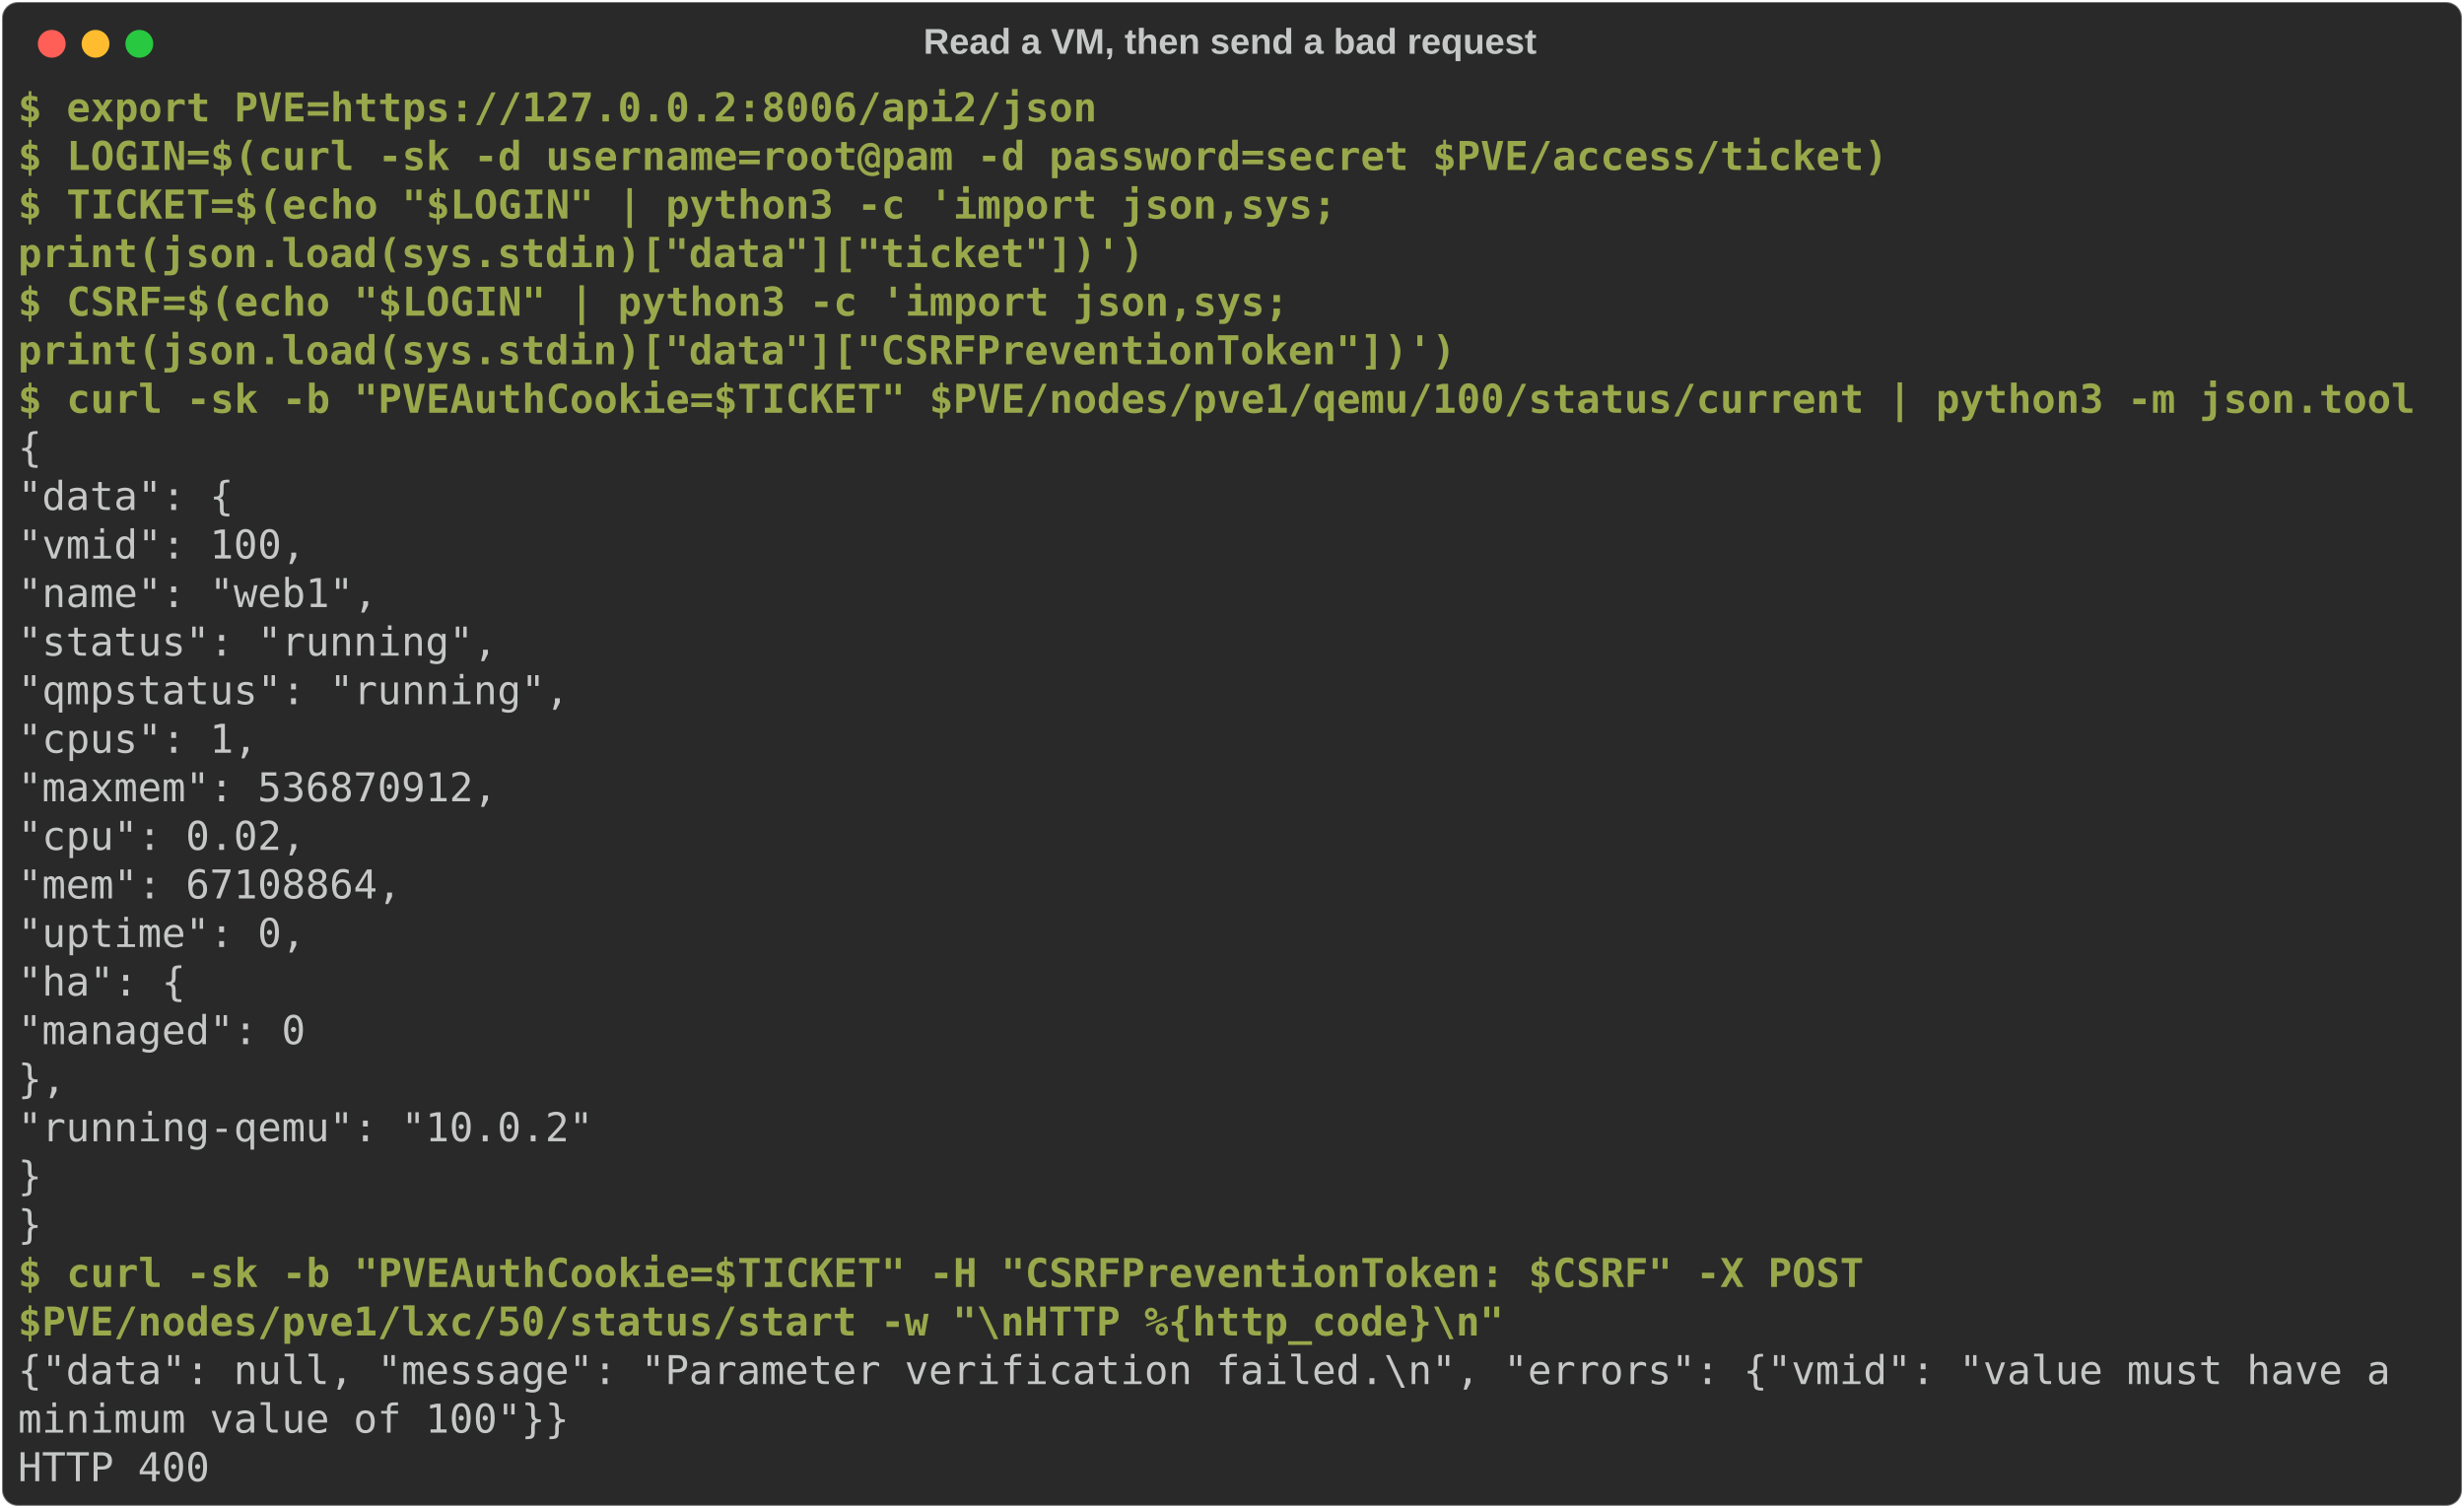
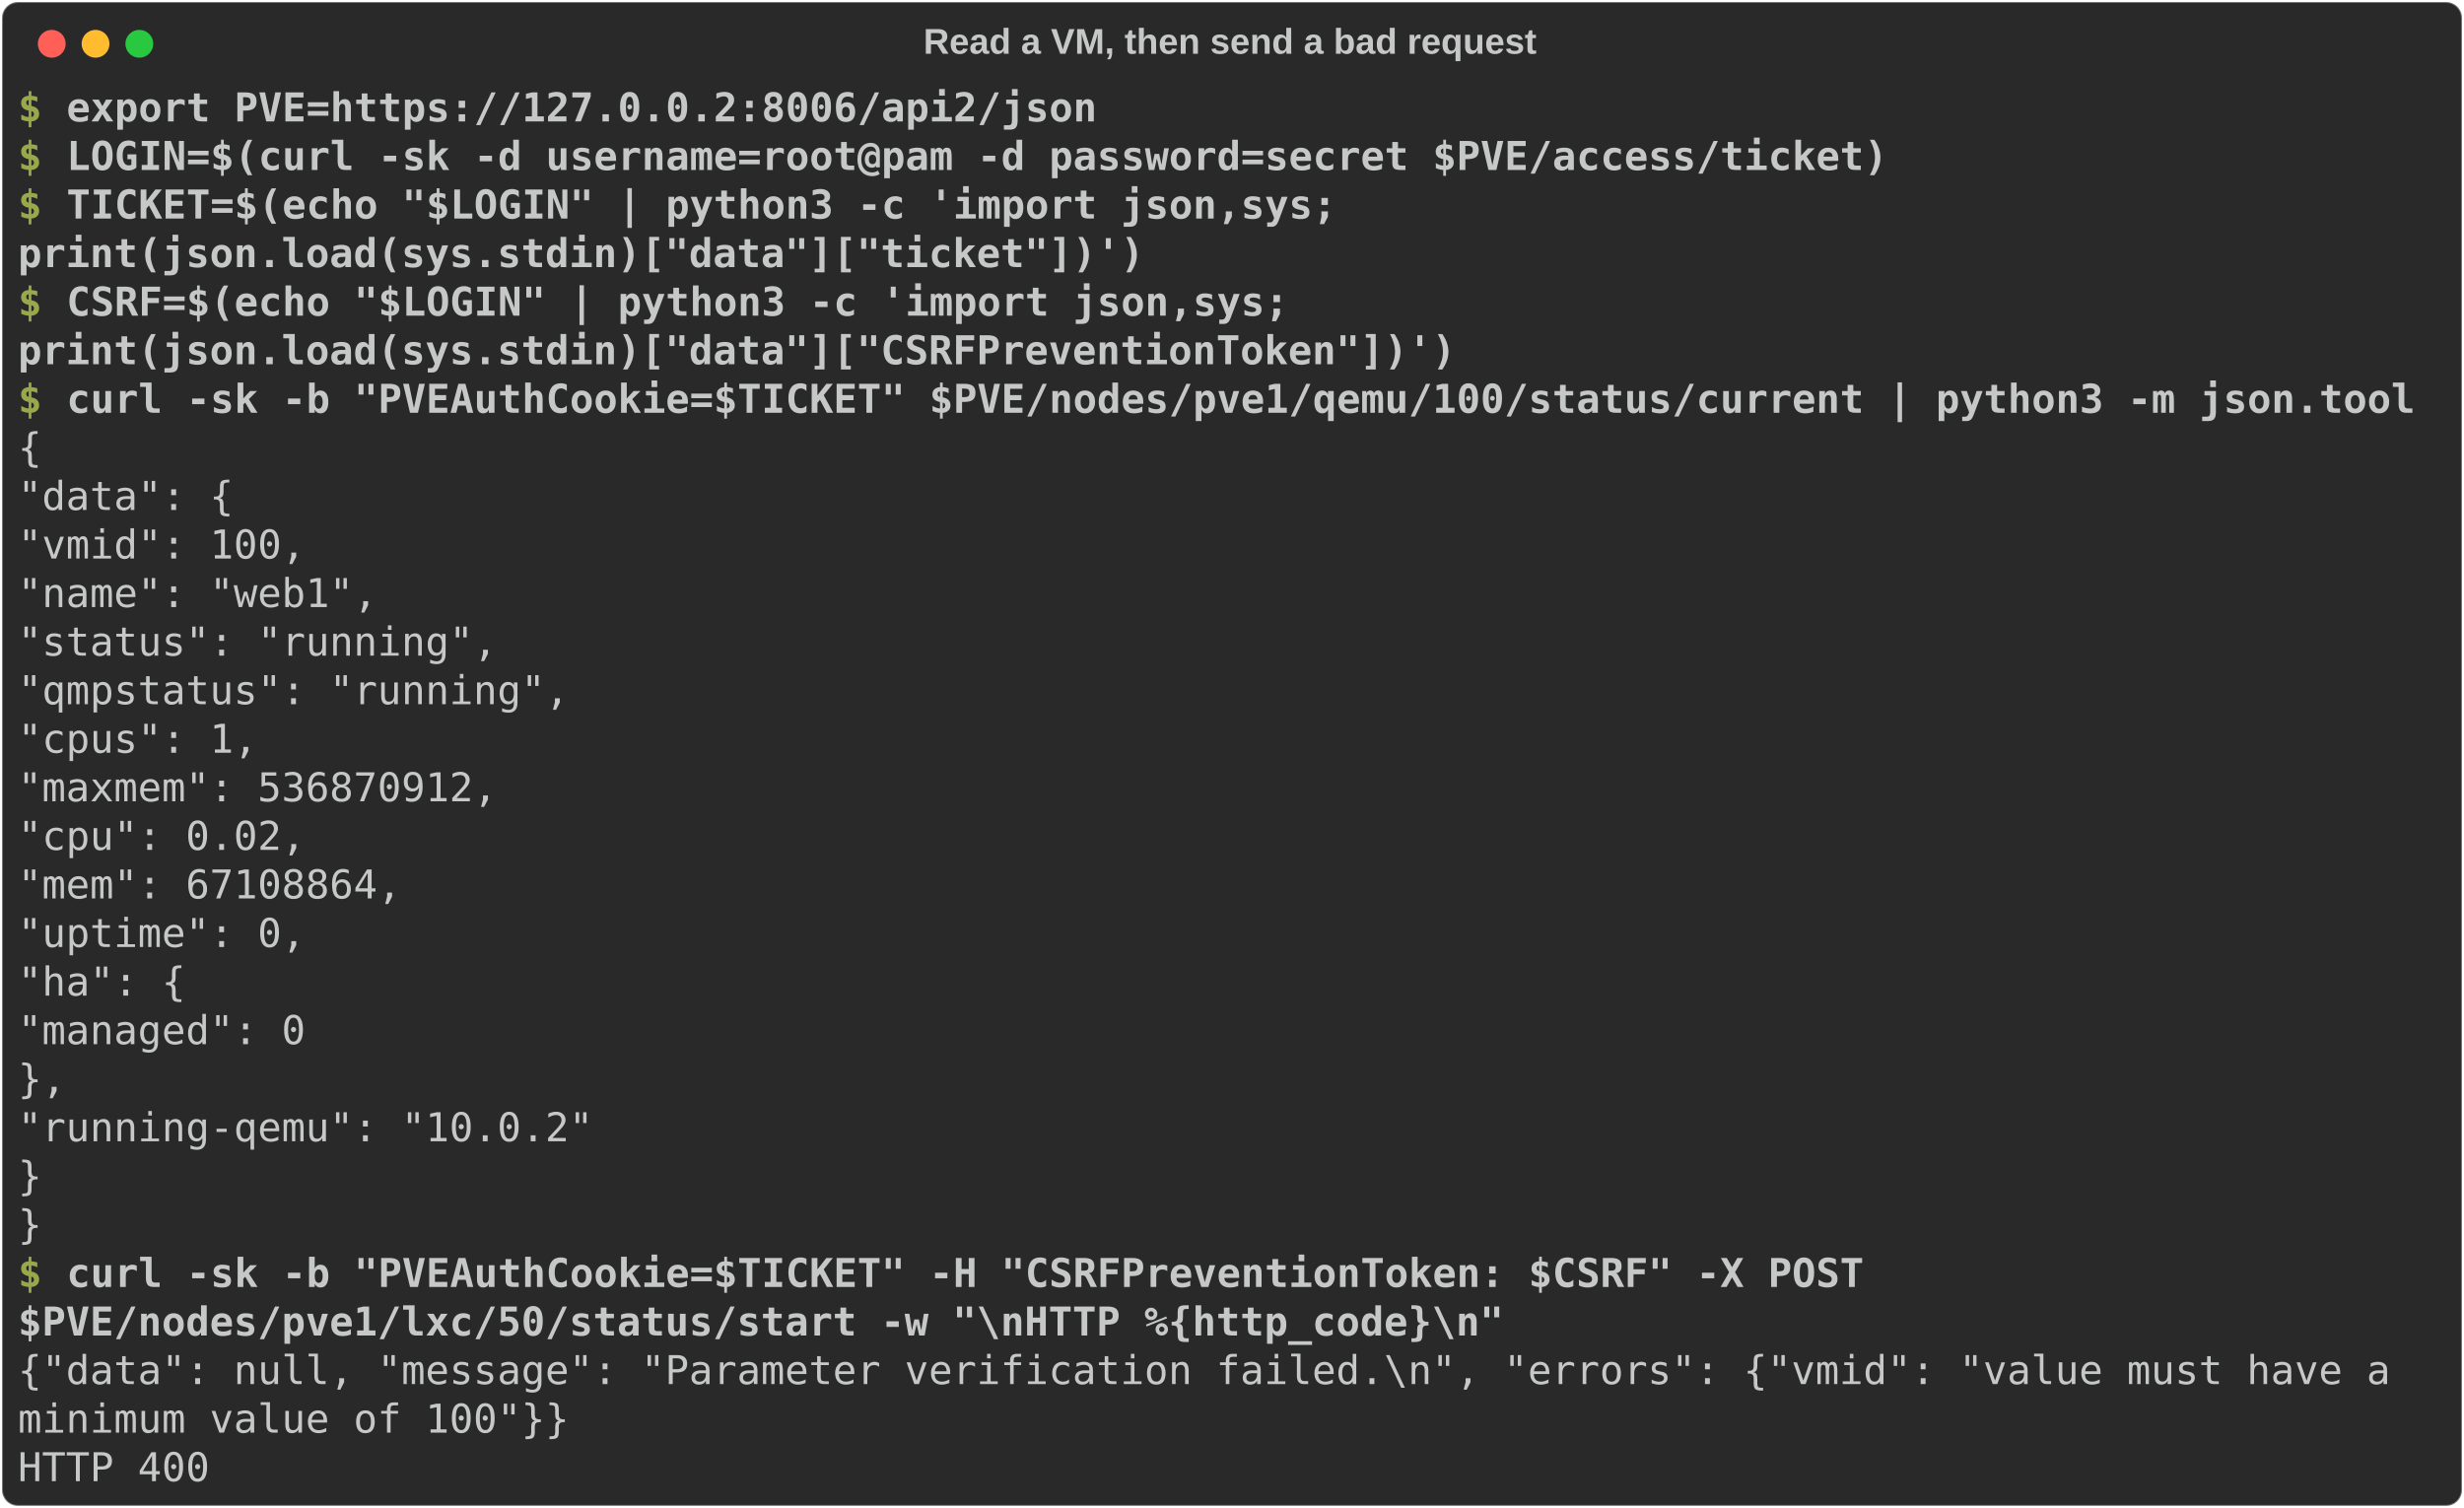
<svg xmlns="http://www.w3.org/2000/svg" class="rich-terminal" viewBox="0 0 1238 757.6">
  <style>

    @font-face {
        font-family: "Fira Code";
        src: local("FiraCode-Regular"),
                url("https://cdnjs.cloudflare.com/ajax/libs/firacode/6.2.0/woff2/FiraCode-Regular.woff2") format("woff2"),
                url("https://cdnjs.cloudflare.com/ajax/libs/firacode/6.2.0/woff/FiraCode-Regular.woff") format("woff");
        font-style: normal;
        font-weight: 400;
    }
    @font-face {
        font-family: "Fira Code";
        src: local("FiraCode-Bold"),
                url("https://cdnjs.cloudflare.com/ajax/libs/firacode/6.2.0/woff2/FiraCode-Bold.woff2") format("woff2"),
                url("https://cdnjs.cloudflare.com/ajax/libs/firacode/6.2.0/woff/FiraCode-Bold.woff") format("woff");
        font-style: bold;
        font-weight: 700;
    }

-     .terminal-1861520697-matrix {
+     .terminal-4269994987-matrix {
        font-family: Fira Code, monospace;
        font-size: 20px;
        line-height: 24.4px;
        font-variant-east-asian: full-width;
    }

-     .terminal-1861520697-title {
+     .terminal-4269994987-title {
        font-size: 18px;
        font-weight: bold;
        font-family: arial;
    }

-     .terminal-1861520697-r1 { fill: #98a84b;font-weight: bold }
- .terminal-1861520697-r2 { fill: #c5c8c6 }
+     .terminal-4269994987-r1 { fill: #98a84b;font-weight: bold }
+ .terminal-4269994987-r2 { fill: #c5c8c6;font-weight: bold }
+ .terminal-4269994987-r3 { fill: #c5c8c6 }
    </style>
  <defs>
-     <clipPath id="terminal-1861520697-clip-terminal">
+     <clipPath id="terminal-4269994987-clip-terminal">
      <rect x="0" y="0" width="1219.0" height="706.6" />
    </clipPath>
-     <clipPath id="terminal-1861520697-line-0">
+     <clipPath id="terminal-4269994987-line-0">
      <rect x="0" y="1.5" width="1220" height="24.65" />
    </clipPath>
-     <clipPath id="terminal-1861520697-line-1">
+     <clipPath id="terminal-4269994987-line-1">
      <rect x="0" y="25.9" width="1220" height="24.65" />
    </clipPath>
-     <clipPath id="terminal-1861520697-line-2">
+     <clipPath id="terminal-4269994987-line-2">
      <rect x="0" y="50.3" width="1220" height="24.65" />
    </clipPath>
-     <clipPath id="terminal-1861520697-line-3">
+     <clipPath id="terminal-4269994987-line-3">
      <rect x="0" y="74.7" width="1220" height="24.65" />
    </clipPath>
-     <clipPath id="terminal-1861520697-line-4">
+     <clipPath id="terminal-4269994987-line-4">
      <rect x="0" y="99.1" width="1220" height="24.65" />
    </clipPath>
-     <clipPath id="terminal-1861520697-line-5">
+     <clipPath id="terminal-4269994987-line-5">
      <rect x="0" y="123.5" width="1220" height="24.65" />
    </clipPath>
-     <clipPath id="terminal-1861520697-line-6">
+     <clipPath id="terminal-4269994987-line-6">
      <rect x="0" y="147.9" width="1220" height="24.65" />
    </clipPath>
-     <clipPath id="terminal-1861520697-line-7">
+     <clipPath id="terminal-4269994987-line-7">
      <rect x="0" y="172.3" width="1220" height="24.65" />
    </clipPath>
-     <clipPath id="terminal-1861520697-line-8">
+     <clipPath id="terminal-4269994987-line-8">
      <rect x="0" y="196.7" width="1220" height="24.65" />
    </clipPath>
-     <clipPath id="terminal-1861520697-line-9">
+     <clipPath id="terminal-4269994987-line-9">
      <rect x="0" y="221.1" width="1220" height="24.65" />
    </clipPath>
-     <clipPath id="terminal-1861520697-line-10">
+     <clipPath id="terminal-4269994987-line-10">
      <rect x="0" y="245.5" width="1220" height="24.65" />
    </clipPath>
-     <clipPath id="terminal-1861520697-line-11">
+     <clipPath id="terminal-4269994987-line-11">
      <rect x="0" y="269.9" width="1220" height="24.65" />
    </clipPath>
-     <clipPath id="terminal-1861520697-line-12">
+     <clipPath id="terminal-4269994987-line-12">
      <rect x="0" y="294.3" width="1220" height="24.65" />
    </clipPath>
-     <clipPath id="terminal-1861520697-line-13">
+     <clipPath id="terminal-4269994987-line-13">
      <rect x="0" y="318.7" width="1220" height="24.65" />
    </clipPath>
-     <clipPath id="terminal-1861520697-line-14">
+     <clipPath id="terminal-4269994987-line-14">
      <rect x="0" y="343.1" width="1220" height="24.65" />
    </clipPath>
-     <clipPath id="terminal-1861520697-line-15">
+     <clipPath id="terminal-4269994987-line-15">
      <rect x="0" y="367.5" width="1220" height="24.65" />
    </clipPath>
-     <clipPath id="terminal-1861520697-line-16">
+     <clipPath id="terminal-4269994987-line-16">
      <rect x="0" y="391.9" width="1220" height="24.65" />
    </clipPath>
-     <clipPath id="terminal-1861520697-line-17">
+     <clipPath id="terminal-4269994987-line-17">
      <rect x="0" y="416.3" width="1220" height="24.65" />
    </clipPath>
-     <clipPath id="terminal-1861520697-line-18">
+     <clipPath id="terminal-4269994987-line-18">
      <rect x="0" y="440.7" width="1220" height="24.65" />
    </clipPath>
-     <clipPath id="terminal-1861520697-line-19">
+     <clipPath id="terminal-4269994987-line-19">
      <rect x="0" y="465.1" width="1220" height="24.65" />
    </clipPath>
-     <clipPath id="terminal-1861520697-line-20">
+     <clipPath id="terminal-4269994987-line-20">
      <rect x="0" y="489.5" width="1220" height="24.65" />
    </clipPath>
-     <clipPath id="terminal-1861520697-line-21">
+     <clipPath id="terminal-4269994987-line-21">
      <rect x="0" y="513.9" width="1220" height="24.65" />
    </clipPath>
-     <clipPath id="terminal-1861520697-line-22">
+     <clipPath id="terminal-4269994987-line-22">
      <rect x="0" y="538.3" width="1220" height="24.65" />
    </clipPath>
-     <clipPath id="terminal-1861520697-line-23">
+     <clipPath id="terminal-4269994987-line-23">
      <rect x="0" y="562.7" width="1220" height="24.65" />
    </clipPath>
-     <clipPath id="terminal-1861520697-line-24">
+     <clipPath id="terminal-4269994987-line-24">
      <rect x="0" y="587.1" width="1220" height="24.65" />
    </clipPath>
-     <clipPath id="terminal-1861520697-line-25">
+     <clipPath id="terminal-4269994987-line-25">
      <rect x="0" y="611.5" width="1220" height="24.65" />
    </clipPath>
-     <clipPath id="terminal-1861520697-line-26">
+     <clipPath id="terminal-4269994987-line-26">
      <rect x="0" y="635.9" width="1220" height="24.65" />
    </clipPath>
-     <clipPath id="terminal-1861520697-line-27">
+     <clipPath id="terminal-4269994987-line-27">
      <rect x="0" y="660.3" width="1220" height="24.65" />
    </clipPath>
  </defs>
  <rect fill="#292929" stroke="rgba(255,255,255,0.35)" stroke-width="1" x="1" y="1" width="1236" height="755.6" rx="8" />
-   <text class="terminal-1861520697-title" fill="#c5c8c6" text-anchor="middle" x="618" y="27">Read a VM, then send a bad request</text>
+   <text class="terminal-4269994987-title" fill="#c5c8c6" text-anchor="middle" x="618" y="27">Read a VM, then send a bad request</text>
  <g transform="translate(26,22)">
    <circle cx="0" cy="0" r="7" fill="#ff5f57" />
    <circle cx="22" cy="0" r="7" fill="#febc2e" />
    <circle cx="44" cy="0" r="7" fill="#28c840" />
  </g>
-   <g transform="translate(9, 41)" clip-path="url(#terminal-1861520697-clip-terminal)">
-     <g class="terminal-1861520697-matrix">
-       <text class="terminal-1861520697-r1" x="0" y="20" textLength="24.4" clip-path="url(#terminal-1861520697-line-0)">$ </text>
-       <text class="terminal-1861520697-r1" x="24.4" y="20" textLength="524.6" clip-path="url(#terminal-1861520697-line-0)">export PVE=https://127.0.0.2:8006/api2/json</text>
-       <text class="terminal-1861520697-r2" x="1220" y="20" textLength="12.2" clip-path="url(#terminal-1861520697-line-0)">
- </text>
-       <text class="terminal-1861520697-r1" x="0" y="44.4" textLength="24.4" clip-path="url(#terminal-1861520697-line-1)">$ </text>
-       <text class="terminal-1861520697-r1" x="24.4" y="44.4" textLength="927.2" clip-path="url(#terminal-1861520697-line-1)">LOGIN=$(curl -sk -d username=root@pam -d password=secret $PVE/access/ticket)</text>
-       <text class="terminal-1861520697-r2" x="1220" y="44.4" textLength="12.2" clip-path="url(#terminal-1861520697-line-1)">
- </text>
-       <text class="terminal-1861520697-r1" x="0" y="68.8" textLength="24.4" clip-path="url(#terminal-1861520697-line-2)">$ </text>
-       <text class="terminal-1861520697-r1" x="24.4" y="68.8" textLength="658.8" clip-path="url(#terminal-1861520697-line-2)">TICKET=$(echo "$LOGIN" | python3 -c 'import json,sys; </text>
-       <text class="terminal-1861520697-r2" x="1220" y="68.8" textLength="12.2" clip-path="url(#terminal-1861520697-line-2)">
- </text>
-       <text class="terminal-1861520697-r1" x="0" y="93.2" textLength="573.4" clip-path="url(#terminal-1861520697-line-3)">print(json.load(sys.stdin)["data"]["ticket"])')</text>
-       <text class="terminal-1861520697-r2" x="1220" y="93.2" textLength="12.2" clip-path="url(#terminal-1861520697-line-3)">
- </text>
-       <text class="terminal-1861520697-r1" x="0" y="117.6" textLength="24.4" clip-path="url(#terminal-1861520697-line-4)">$ </text>
-       <text class="terminal-1861520697-r1" x="24.4" y="117.6" textLength="634.4" clip-path="url(#terminal-1861520697-line-4)">CSRF=$(echo "$LOGIN" | python3 -c 'import json,sys; </text>
-       <text class="terminal-1861520697-r2" x="1220" y="117.6" textLength="12.2" clip-path="url(#terminal-1861520697-line-4)">
- </text>
-       <text class="terminal-1861520697-r1" x="0" y="142" textLength="732" clip-path="url(#terminal-1861520697-line-5)">print(json.load(sys.stdin)["data"]["CSRFPreventionToken"])')</text>
-       <text class="terminal-1861520697-r2" x="1220" y="142" textLength="12.2" clip-path="url(#terminal-1861520697-line-5)">
- </text>
-       <text class="terminal-1861520697-r1" x="0" y="166.4" textLength="24.4" clip-path="url(#terminal-1861520697-line-6)">$ </text>
-       <text class="terminal-1861520697-r1" x="24.4" y="166.4" textLength="1195.6" clip-path="url(#terminal-1861520697-line-6)">curl -sk -b "PVEAuthCookie=$TICKET" $PVE/nodes/pve1/qemu/100/status/current | python3 -m json.tool</text>
-       <text class="terminal-1861520697-r2" x="1220" y="166.4" textLength="12.2" clip-path="url(#terminal-1861520697-line-6)">
- </text>
-       <text class="terminal-1861520697-r2" x="0" y="190.8" textLength="12.2" clip-path="url(#terminal-1861520697-line-7)">{</text>
-       <text class="terminal-1861520697-r2" x="1220" y="190.8" textLength="12.2" clip-path="url(#terminal-1861520697-line-7)">
- </text>
-       <text class="terminal-1861520697-r2" x="0" y="215.2" textLength="158.6" clip-path="url(#terminal-1861520697-line-8)">    "data": {</text>
-       <text class="terminal-1861520697-r2" x="1220" y="215.2" textLength="12.2" clip-path="url(#terminal-1861520697-line-8)">
- </text>
-       <text class="terminal-1861520697-r2" x="0" y="239.6" textLength="244" clip-path="url(#terminal-1861520697-line-9)">        "vmid": 100,</text>
-       <text class="terminal-1861520697-r2" x="1220" y="239.6" textLength="12.2" clip-path="url(#terminal-1861520697-line-9)">
- </text>
-       <text class="terminal-1861520697-r2" x="0" y="264" textLength="280.6" clip-path="url(#terminal-1861520697-line-10)">        "name": "web1",</text>
-       <text class="terminal-1861520697-r2" x="1220" y="264" textLength="12.2" clip-path="url(#terminal-1861520697-line-10)">
- </text>
-       <text class="terminal-1861520697-r2" x="0" y="288.4" textLength="341.6" clip-path="url(#terminal-1861520697-line-11)">        "status": "running",</text>
-       <text class="terminal-1861520697-r2" x="1220" y="288.4" textLength="12.2" clip-path="url(#terminal-1861520697-line-11)">
- </text>
-       <text class="terminal-1861520697-r2" x="0" y="312.8" textLength="378.2" clip-path="url(#terminal-1861520697-line-12)">        "qmpstatus": "running",</text>
-       <text class="terminal-1861520697-r2" x="1220" y="312.8" textLength="12.2" clip-path="url(#terminal-1861520697-line-12)">
- </text>
-       <text class="terminal-1861520697-r2" x="0" y="337.2" textLength="219.6" clip-path="url(#terminal-1861520697-line-13)">        "cpus": 1,</text>
-       <text class="terminal-1861520697-r2" x="1220" y="337.2" textLength="12.2" clip-path="url(#terminal-1861520697-line-13)">
- </text>
-       <text class="terminal-1861520697-r2" x="0" y="361.6" textLength="341.6" clip-path="url(#terminal-1861520697-line-14)">        "maxmem": 536870912,</text>
-       <text class="terminal-1861520697-r2" x="1220" y="361.6" textLength="12.2" clip-path="url(#terminal-1861520697-line-14)">
- </text>
-       <text class="terminal-1861520697-r2" x="0" y="386" textLength="244" clip-path="url(#terminal-1861520697-line-15)">        "cpu": 0.02,</text>
-       <text class="terminal-1861520697-r2" x="1220" y="386" textLength="12.2" clip-path="url(#terminal-1861520697-line-15)">
- </text>
-       <text class="terminal-1861520697-r2" x="0" y="410.4" textLength="292.8" clip-path="url(#terminal-1861520697-line-16)">        "mem": 67108864,</text>
-       <text class="terminal-1861520697-r2" x="1220" y="410.4" textLength="12.2" clip-path="url(#terminal-1861520697-line-16)">
- </text>
-       <text class="terminal-1861520697-r2" x="0" y="434.8" textLength="244" clip-path="url(#terminal-1861520697-line-17)">        "uptime": 0,</text>
-       <text class="terminal-1861520697-r2" x="1220" y="434.8" textLength="12.2" clip-path="url(#terminal-1861520697-line-17)">
- </text>
-       <text class="terminal-1861520697-r2" x="0" y="459.2" textLength="183" clip-path="url(#terminal-1861520697-line-18)">        "ha": {</text>
-       <text class="terminal-1861520697-r2" x="1220" y="459.2" textLength="12.2" clip-path="url(#terminal-1861520697-line-18)">
- </text>
-       <text class="terminal-1861520697-r2" x="0" y="483.6" textLength="292.8" clip-path="url(#terminal-1861520697-line-19)">            "managed": 0</text>
-       <text class="terminal-1861520697-r2" x="1220" y="483.6" textLength="12.2" clip-path="url(#terminal-1861520697-line-19)">
- </text>
-       <text class="terminal-1861520697-r2" x="0" y="508" textLength="122" clip-path="url(#terminal-1861520697-line-20)">        },</text>
-       <text class="terminal-1861520697-r2" x="1220" y="508" textLength="12.2" clip-path="url(#terminal-1861520697-line-20)">
- </text>
-       <text class="terminal-1861520697-r2" x="0" y="532.4" textLength="390.4" clip-path="url(#terminal-1861520697-line-21)">        "running-qemu": "10.0.2"</text>
-       <text class="terminal-1861520697-r2" x="1220" y="532.4" textLength="12.2" clip-path="url(#terminal-1861520697-line-21)">
- </text>
-       <text class="terminal-1861520697-r2" x="0" y="556.8" textLength="61" clip-path="url(#terminal-1861520697-line-22)">    }</text>
-       <text class="terminal-1861520697-r2" x="1220" y="556.8" textLength="12.2" clip-path="url(#terminal-1861520697-line-22)">
- </text>
-       <text class="terminal-1861520697-r2" x="0" y="581.2" textLength="12.2" clip-path="url(#terminal-1861520697-line-23)">}</text>
-       <text class="terminal-1861520697-r2" x="1220" y="581.2" textLength="12.2" clip-path="url(#terminal-1861520697-line-23)">
- </text>
-       <text class="terminal-1861520697-r1" x="0" y="605.6" textLength="24.4" clip-path="url(#terminal-1861520697-line-24)">$ </text>
-       <text class="terminal-1861520697-r1" x="24.4" y="605.6" textLength="927.2" clip-path="url(#terminal-1861520697-line-24)">curl -sk -b "PVEAuthCookie=$TICKET" -H "CSRFPreventionToken: $CSRF" -X POST </text>
-       <text class="terminal-1861520697-r2" x="1220" y="605.6" textLength="12.2" clip-path="url(#terminal-1861520697-line-24)">
- </text>
-       <text class="terminal-1861520697-r1" x="0" y="630" textLength="756.4" clip-path="url(#terminal-1861520697-line-25)">$PVE/nodes/pve1/lxc/50/status/start -w "\nHTTP %{http_code}\n"</text>
-       <text class="terminal-1861520697-r2" x="1220" y="630" textLength="12.2" clip-path="url(#terminal-1861520697-line-25)">
- </text>
-       <text class="terminal-1861520697-r2" x="0" y="654.4" textLength="1220" clip-path="url(#terminal-1861520697-line-26)">{"data": null, "message": "Parameter verification failed.\n", "errors": {"vmid": "value must have a </text>
-       <text class="terminal-1861520697-r2" x="1220" y="654.4" textLength="12.2" clip-path="url(#terminal-1861520697-line-26)">
- </text>
-       <text class="terminal-1861520697-r2" x="0" y="678.8" textLength="280.6" clip-path="url(#terminal-1861520697-line-27)">minimum value of 100"}}</text>
-       <text class="terminal-1861520697-r2" x="1220" y="678.8" textLength="12.2" clip-path="url(#terminal-1861520697-line-27)">
- </text>
-       <text class="terminal-1861520697-r2" x="0" y="703.2" textLength="97.6" clip-path="url(#terminal-1861520697-line-28)">HTTP 400</text>
-       <text class="terminal-1861520697-r2" x="1220" y="703.2" textLength="12.2" clip-path="url(#terminal-1861520697-line-28)">
+   <g transform="translate(9, 41)" clip-path="url(#terminal-4269994987-clip-terminal)">
+     <g class="terminal-4269994987-matrix">
+       <text class="terminal-4269994987-r1" x="0" y="20" textLength="24.4" clip-path="url(#terminal-4269994987-line-0)">$ </text>
+       <text class="terminal-4269994987-r2" x="24.4" y="20" textLength="524.6" clip-path="url(#terminal-4269994987-line-0)">export PVE=https://127.0.0.2:8006/api2/json</text>
+       <text class="terminal-4269994987-r3" x="1220" y="20" textLength="12.2" clip-path="url(#terminal-4269994987-line-0)">
+ </text>
+       <text class="terminal-4269994987-r1" x="0" y="44.4" textLength="24.4" clip-path="url(#terminal-4269994987-line-1)">$ </text>
+       <text class="terminal-4269994987-r2" x="24.4" y="44.4" textLength="927.2" clip-path="url(#terminal-4269994987-line-1)">LOGIN=$(curl -sk -d username=root@pam -d password=secret $PVE/access/ticket)</text>
+       <text class="terminal-4269994987-r3" x="1220" y="44.4" textLength="12.2" clip-path="url(#terminal-4269994987-line-1)">
+ </text>
+       <text class="terminal-4269994987-r1" x="0" y="68.8" textLength="24.4" clip-path="url(#terminal-4269994987-line-2)">$ </text>
+       <text class="terminal-4269994987-r2" x="24.4" y="68.8" textLength="658.8" clip-path="url(#terminal-4269994987-line-2)">TICKET=$(echo "$LOGIN" | python3 -c 'import json,sys; </text>
+       <text class="terminal-4269994987-r3" x="1220" y="68.8" textLength="12.2" clip-path="url(#terminal-4269994987-line-2)">
+ </text>
+       <text class="terminal-4269994987-r2" x="0" y="93.2" textLength="573.4" clip-path="url(#terminal-4269994987-line-3)">print(json.load(sys.stdin)["data"]["ticket"])')</text>
+       <text class="terminal-4269994987-r3" x="1220" y="93.2" textLength="12.2" clip-path="url(#terminal-4269994987-line-3)">
+ </text>
+       <text class="terminal-4269994987-r1" x="0" y="117.6" textLength="24.4" clip-path="url(#terminal-4269994987-line-4)">$ </text>
+       <text class="terminal-4269994987-r2" x="24.4" y="117.6" textLength="634.4" clip-path="url(#terminal-4269994987-line-4)">CSRF=$(echo "$LOGIN" | python3 -c 'import json,sys; </text>
+       <text class="terminal-4269994987-r3" x="1220" y="117.6" textLength="12.2" clip-path="url(#terminal-4269994987-line-4)">
+ </text>
+       <text class="terminal-4269994987-r2" x="0" y="142" textLength="732" clip-path="url(#terminal-4269994987-line-5)">print(json.load(sys.stdin)["data"]["CSRFPreventionToken"])')</text>
+       <text class="terminal-4269994987-r3" x="1220" y="142" textLength="12.2" clip-path="url(#terminal-4269994987-line-5)">
+ </text>
+       <text class="terminal-4269994987-r1" x="0" y="166.4" textLength="24.4" clip-path="url(#terminal-4269994987-line-6)">$ </text>
+       <text class="terminal-4269994987-r2" x="24.4" y="166.4" textLength="1195.6" clip-path="url(#terminal-4269994987-line-6)">curl -sk -b "PVEAuthCookie=$TICKET" $PVE/nodes/pve1/qemu/100/status/current | python3 -m json.tool</text>
+       <text class="terminal-4269994987-r3" x="1220" y="166.4" textLength="12.2" clip-path="url(#terminal-4269994987-line-6)">
+ </text>
+       <text class="terminal-4269994987-r3" x="0" y="190.8" textLength="12.2" clip-path="url(#terminal-4269994987-line-7)">{</text>
+       <text class="terminal-4269994987-r3" x="1220" y="190.8" textLength="12.2" clip-path="url(#terminal-4269994987-line-7)">
+ </text>
+       <text class="terminal-4269994987-r3" x="0" y="215.2" textLength="158.6" clip-path="url(#terminal-4269994987-line-8)">    "data": {</text>
+       <text class="terminal-4269994987-r3" x="1220" y="215.2" textLength="12.2" clip-path="url(#terminal-4269994987-line-8)">
+ </text>
+       <text class="terminal-4269994987-r3" x="0" y="239.6" textLength="244" clip-path="url(#terminal-4269994987-line-9)">        "vmid": 100,</text>
+       <text class="terminal-4269994987-r3" x="1220" y="239.6" textLength="12.2" clip-path="url(#terminal-4269994987-line-9)">
+ </text>
+       <text class="terminal-4269994987-r3" x="0" y="264" textLength="280.6" clip-path="url(#terminal-4269994987-line-10)">        "name": "web1",</text>
+       <text class="terminal-4269994987-r3" x="1220" y="264" textLength="12.2" clip-path="url(#terminal-4269994987-line-10)">
+ </text>
+       <text class="terminal-4269994987-r3" x="0" y="288.4" textLength="341.6" clip-path="url(#terminal-4269994987-line-11)">        "status": "running",</text>
+       <text class="terminal-4269994987-r3" x="1220" y="288.4" textLength="12.2" clip-path="url(#terminal-4269994987-line-11)">
+ </text>
+       <text class="terminal-4269994987-r3" x="0" y="312.8" textLength="378.2" clip-path="url(#terminal-4269994987-line-12)">        "qmpstatus": "running",</text>
+       <text class="terminal-4269994987-r3" x="1220" y="312.8" textLength="12.2" clip-path="url(#terminal-4269994987-line-12)">
+ </text>
+       <text class="terminal-4269994987-r3" x="0" y="337.2" textLength="219.6" clip-path="url(#terminal-4269994987-line-13)">        "cpus": 1,</text>
+       <text class="terminal-4269994987-r3" x="1220" y="337.2" textLength="12.2" clip-path="url(#terminal-4269994987-line-13)">
+ </text>
+       <text class="terminal-4269994987-r3" x="0" y="361.6" textLength="341.6" clip-path="url(#terminal-4269994987-line-14)">        "maxmem": 536870912,</text>
+       <text class="terminal-4269994987-r3" x="1220" y="361.6" textLength="12.2" clip-path="url(#terminal-4269994987-line-14)">
+ </text>
+       <text class="terminal-4269994987-r3" x="0" y="386" textLength="244" clip-path="url(#terminal-4269994987-line-15)">        "cpu": 0.02,</text>
+       <text class="terminal-4269994987-r3" x="1220" y="386" textLength="12.2" clip-path="url(#terminal-4269994987-line-15)">
+ </text>
+       <text class="terminal-4269994987-r3" x="0" y="410.4" textLength="292.8" clip-path="url(#terminal-4269994987-line-16)">        "mem": 67108864,</text>
+       <text class="terminal-4269994987-r3" x="1220" y="410.4" textLength="12.2" clip-path="url(#terminal-4269994987-line-16)">
+ </text>
+       <text class="terminal-4269994987-r3" x="0" y="434.8" textLength="244" clip-path="url(#terminal-4269994987-line-17)">        "uptime": 0,</text>
+       <text class="terminal-4269994987-r3" x="1220" y="434.8" textLength="12.2" clip-path="url(#terminal-4269994987-line-17)">
+ </text>
+       <text class="terminal-4269994987-r3" x="0" y="459.2" textLength="183" clip-path="url(#terminal-4269994987-line-18)">        "ha": {</text>
+       <text class="terminal-4269994987-r3" x="1220" y="459.2" textLength="12.2" clip-path="url(#terminal-4269994987-line-18)">
+ </text>
+       <text class="terminal-4269994987-r3" x="0" y="483.6" textLength="292.8" clip-path="url(#terminal-4269994987-line-19)">            "managed": 0</text>
+       <text class="terminal-4269994987-r3" x="1220" y="483.6" textLength="12.2" clip-path="url(#terminal-4269994987-line-19)">
+ </text>
+       <text class="terminal-4269994987-r3" x="0" y="508" textLength="122" clip-path="url(#terminal-4269994987-line-20)">        },</text>
+       <text class="terminal-4269994987-r3" x="1220" y="508" textLength="12.2" clip-path="url(#terminal-4269994987-line-20)">
+ </text>
+       <text class="terminal-4269994987-r3" x="0" y="532.4" textLength="390.4" clip-path="url(#terminal-4269994987-line-21)">        "running-qemu": "10.0.2"</text>
+       <text class="terminal-4269994987-r3" x="1220" y="532.4" textLength="12.2" clip-path="url(#terminal-4269994987-line-21)">
+ </text>
+       <text class="terminal-4269994987-r3" x="0" y="556.8" textLength="61" clip-path="url(#terminal-4269994987-line-22)">    }</text>
+       <text class="terminal-4269994987-r3" x="1220" y="556.8" textLength="12.2" clip-path="url(#terminal-4269994987-line-22)">
+ </text>
+       <text class="terminal-4269994987-r3" x="0" y="581.2" textLength="12.2" clip-path="url(#terminal-4269994987-line-23)">}</text>
+       <text class="terminal-4269994987-r3" x="1220" y="581.2" textLength="12.2" clip-path="url(#terminal-4269994987-line-23)">
+ </text>
+       <text class="terminal-4269994987-r1" x="0" y="605.6" textLength="24.4" clip-path="url(#terminal-4269994987-line-24)">$ </text>
+       <text class="terminal-4269994987-r2" x="24.4" y="605.6" textLength="927.2" clip-path="url(#terminal-4269994987-line-24)">curl -sk -b "PVEAuthCookie=$TICKET" -H "CSRFPreventionToken: $CSRF" -X POST </text>
+       <text class="terminal-4269994987-r3" x="1220" y="605.6" textLength="12.2" clip-path="url(#terminal-4269994987-line-24)">
+ </text>
+       <text class="terminal-4269994987-r2" x="0" y="630" textLength="756.4" clip-path="url(#terminal-4269994987-line-25)">$PVE/nodes/pve1/lxc/50/status/start -w "\nHTTP %{http_code}\n"</text>
+       <text class="terminal-4269994987-r3" x="1220" y="630" textLength="12.2" clip-path="url(#terminal-4269994987-line-25)">
+ </text>
+       <text class="terminal-4269994987-r3" x="0" y="654.4" textLength="1220" clip-path="url(#terminal-4269994987-line-26)">{"data": null, "message": "Parameter verification failed.\n", "errors": {"vmid": "value must have a </text>
+       <text class="terminal-4269994987-r3" x="1220" y="654.4" textLength="12.2" clip-path="url(#terminal-4269994987-line-26)">
+ </text>
+       <text class="terminal-4269994987-r3" x="0" y="678.8" textLength="280.6" clip-path="url(#terminal-4269994987-line-27)">minimum value of 100"}}</text>
+       <text class="terminal-4269994987-r3" x="1220" y="678.8" textLength="12.2" clip-path="url(#terminal-4269994987-line-27)">
+ </text>
+       <text class="terminal-4269994987-r3" x="0" y="703.2" textLength="97.6" clip-path="url(#terminal-4269994987-line-28)">HTTP 400</text>
+       <text class="terminal-4269994987-r3" x="1220" y="703.2" textLength="12.2" clip-path="url(#terminal-4269994987-line-28)">
</text>
    </g>
  </g>
</svg>
